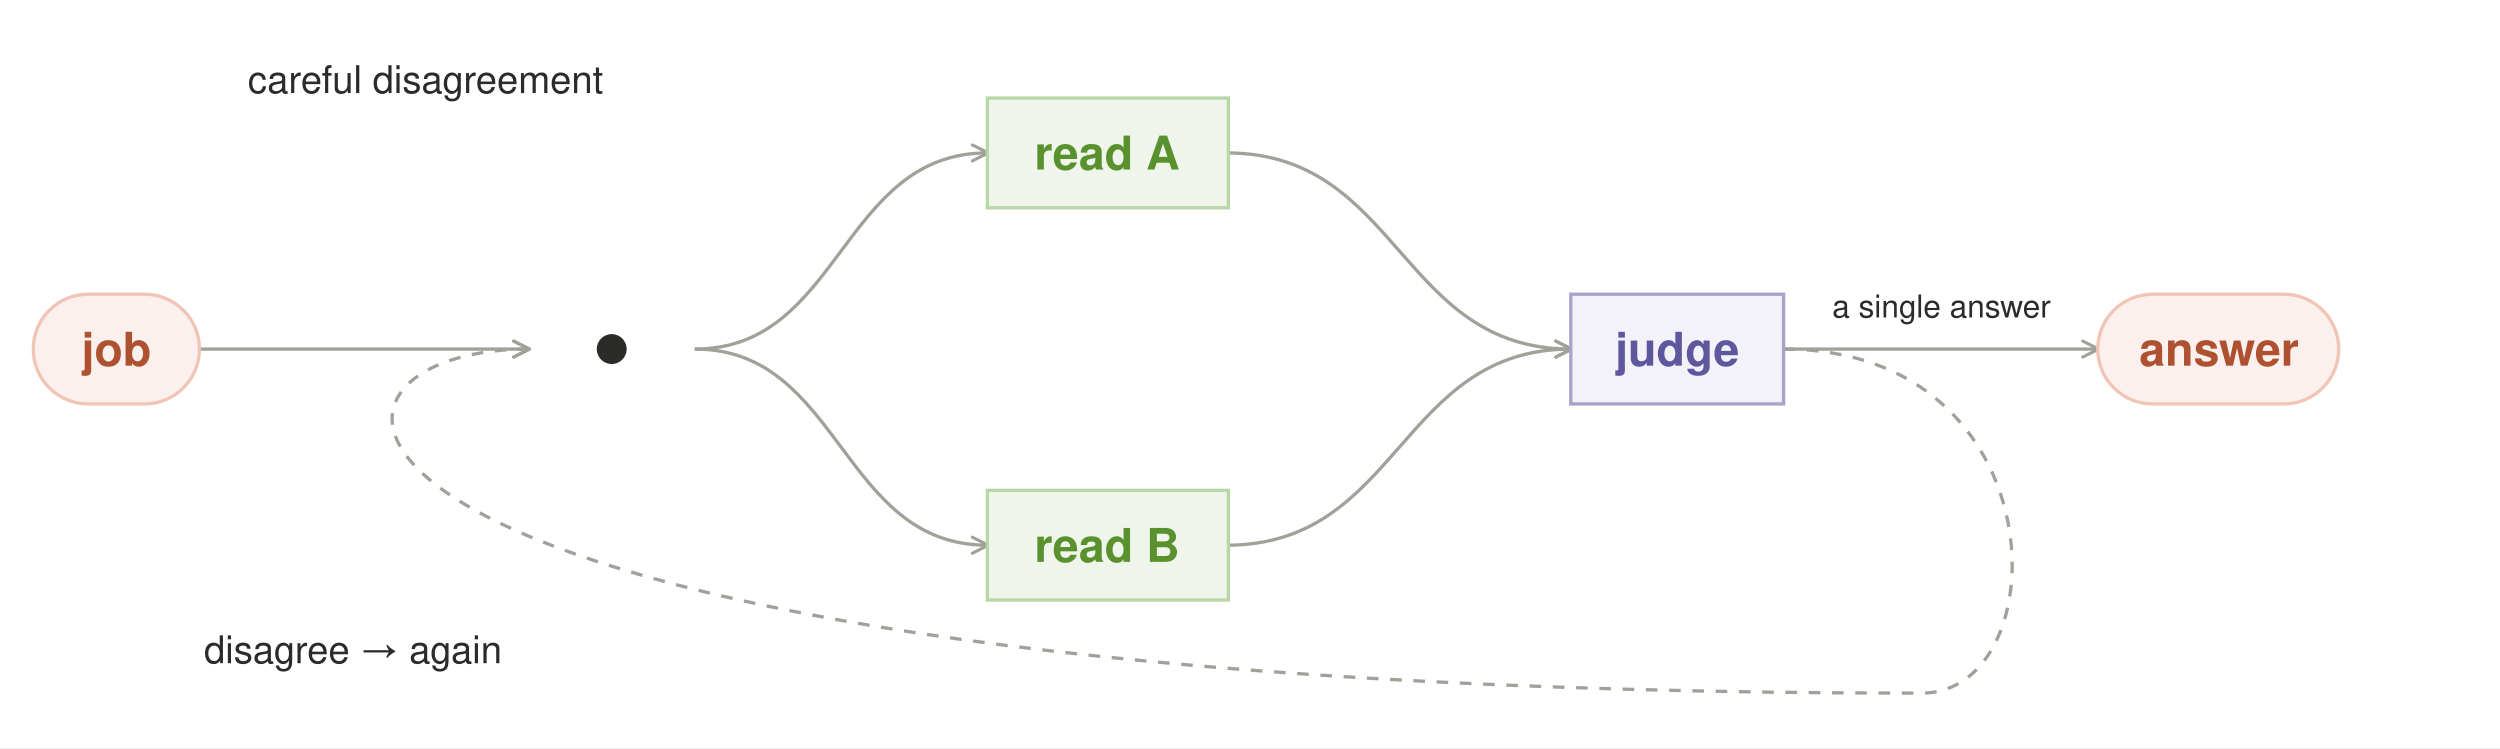
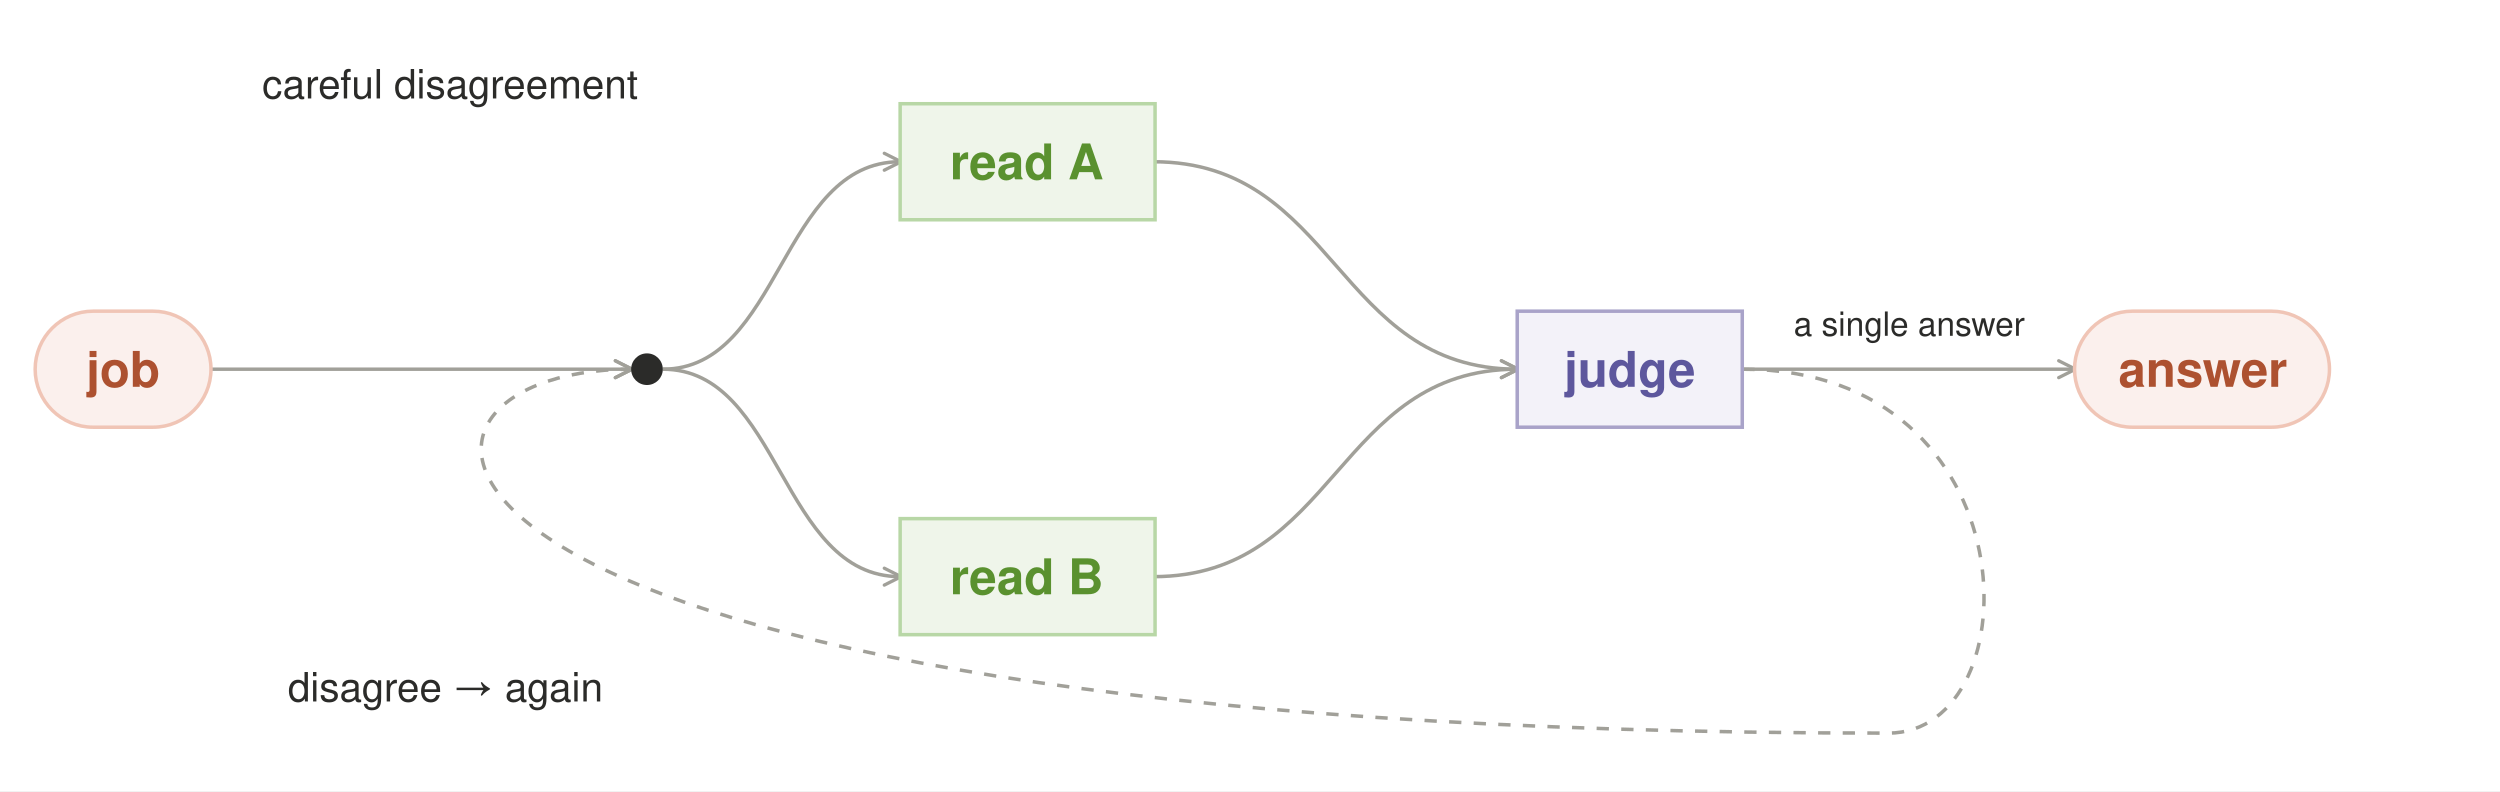
- <svg xmlns="http://www.w3.org/2000/svg" viewBox="0 0 1504 450" font-family="Avenir Next, Nunito, Segoe UI, Helvetica, Arial, sans-serif" role="img" aria-labelledby="t">
+ <svg xmlns="http://www.w3.org/2000/svg" viewBox="0 0 1422 450" font-family="Avenir Next, Nunito, Segoe UI, Helvetica, Arial, sans-serif" role="img" aria-labelledby="t">
  <defs>
    <marker id="ha" markerWidth="13.3" markerHeight="13.3" refX="11" refY="7.0" orient="auto" markerUnits="userSpaceOnUse">
      <path d="M2 2.2 L11.5 7.0 L2 11.8" fill="none" stroke="#a1a099" stroke-width="1.9" stroke-linecap="round" stroke-linejoin="round" />
    </marker>
    <marker id="Ha" markerWidth="18.1" markerHeight="18.1" refX="15" refY="9.5" orient="auto" markerUnits="userSpaceOnUse">
      <path d="M2 3.0 L15.6 9.5 L2 16.0" fill="none" stroke="#a1a099" stroke-width="3.0" stroke-linecap="round" stroke-linejoin="round" />
    </marker>
    <marker id="hg" markerWidth="13.3" markerHeight="13.3" refX="11" refY="7.0" orient="auto" markerUnits="userSpaceOnUse">
      <path d="M2 2.2 L11.5 7.0 L2 11.8" fill="none" stroke="#5a912f" stroke-width="1.9" stroke-linecap="round" stroke-linejoin="round" />
    </marker>
    <marker id="Hg" markerWidth="18.1" markerHeight="18.1" refX="15" refY="9.5" orient="auto" markerUnits="userSpaceOnUse">
      <path d="M2 3.0 L15.6 9.5 L2 16.0" fill="none" stroke="#5a912f" stroke-width="3.0" stroke-linecap="round" stroke-linejoin="round" />
    </marker>
    <marker id="hp" markerWidth="13.3" markerHeight="13.3" refX="11" refY="7.0" orient="auto" markerUnits="userSpaceOnUse">
      <path d="M2 2.2 L11.5 7.0 L2 11.8" fill="none" stroke="#5d579d" stroke-width="1.9" stroke-linecap="round" stroke-linejoin="round" />
    </marker>
    <marker id="Hp" markerWidth="18.1" markerHeight="18.1" refX="15" refY="9.5" orient="auto" markerUnits="userSpaceOnUse">
      <path d="M2 3.0 L15.6 9.5 L2 16.0" fill="none" stroke="#5d579d" stroke-width="3.0" stroke-linecap="round" stroke-linejoin="round" />
    </marker>
    <marker id="hc" markerWidth="13.3" markerHeight="13.3" refX="11" refY="7.0" orient="auto" markerUnits="userSpaceOnUse">
      <path d="M2 2.2 L11.5 7.0 L2 11.8" fill="none" stroke="#ad5130" stroke-width="1.9" stroke-linecap="round" stroke-linejoin="round" />
    </marker>
    <marker id="Hc" markerWidth="18.1" markerHeight="18.1" refX="15" refY="9.5" orient="auto" markerUnits="userSpaceOnUse">
      <path d="M2 3.0 L15.6 9.5 L2 16.0" fill="none" stroke="#ad5130" stroke-width="3.0" stroke-linecap="round" stroke-linejoin="round" />
    </marker>
    <marker id="hk" markerWidth="13.3" markerHeight="13.3" refX="11" refY="7.0" orient="auto" markerUnits="userSpaceOnUse">
      <path d="M2 2.2 L11.5 7.0 L2 11.8" fill="none" stroke="#2b2b29" stroke-width="1.9" stroke-linecap="round" stroke-linejoin="round" />
    </marker>
    <marker id="Hk" markerWidth="18.1" markerHeight="18.1" refX="15" refY="9.5" orient="auto" markerUnits="userSpaceOnUse">
      <path d="M2 3.0 L15.6 9.5 L2 16.0" fill="none" stroke="#2b2b29" stroke-width="3.0" stroke-linecap="round" stroke-linejoin="round" />
    </marker>
  </defs>
-   <rect width="1504" height="450" fill="#fff" />
+   <rect width="1422" height="450" fill="#fff" />
  <text x="256" y="56" text-anchor="middle" fill="#2b2b29" font-size="23">careful disagreement</text>
-   <text x="1168" y="191" text-anchor="middle" fill="#2b2b29" font-size="19">a single answer</text>
-   <text x="302" y="399" text-anchor="end" fill="#2b2b29" font-size="23">disagree → again</text>
-   <path d="M 120 210 C 219 210, 219 210, 318 210" fill="none" stroke="#a1a099" stroke-width="2" marker-end="url(#ha)" />
-   <path d="M 418 210 C 506 210, 506 92, 594 92" fill="none" stroke="#a1a099" stroke-width="2" marker-end="url(#ha)" />
-   <path d="M 418 210 C 506 210, 506 328, 594 328" fill="none" stroke="#a1a099" stroke-width="2" marker-end="url(#ha)" />
-   <path d="M 738 92 C 842 92, 842 210, 945 210" fill="none" stroke="#a1a099" stroke-width="2" marker-end="url(#ha)" />
-   <path d="M 738 328 C 842 328, 842 210, 945 210" fill="none" stroke="#a1a099" stroke-width="2" marker-end="url(#ha)" />
-   <path d="M 1073 210 C 1168 210, 1168 210, 1262 210" fill="none" stroke="#a1a099" stroke-width="2" marker-end="url(#ha)" />
-   <path d="M 1073 210 C 1239 210, 1239 417, 1156 417 C 152 417, 152 210, 318 210" fill="none" stroke="#a1a099" stroke-width="2" stroke-dasharray="7 7" marker-end="url(#ha)" />
+   <text x="1086" y="191" text-anchor="middle" fill="#2b2b29" font-size="19">a single answer</text>
+   <text x="343" y="399" text-anchor="end" fill="#2b2b29" font-size="23">disagree → again</text>
+   <path d="M 120 210 C 240 210, 240 210, 359 210" fill="none" stroke="#a1a099" stroke-width="2" marker-end="url(#ha)" />
+   <path d="M 377 210 C 444 210, 444 92, 512 92" fill="none" stroke="#a1a099" stroke-width="2" marker-end="url(#ha)" />
+   <path d="M 377 210 C 444 210, 444 328, 512 328" fill="none" stroke="#a1a099" stroke-width="2" marker-end="url(#ha)" />
+   <path d="M 656 92 C 760 92, 760 210, 863 210" fill="none" stroke="#a1a099" stroke-width="2" marker-end="url(#ha)" />
+   <path d="M 656 328 C 760 328, 760 210, 863 210" fill="none" stroke="#a1a099" stroke-width="2" marker-end="url(#ha)" />
+   <path d="M 991 210 C 1086 210, 1086 210, 1180 210" fill="none" stroke="#a1a099" stroke-width="2" marker-end="url(#ha)" />
+   <path d="M 991 210 C 1157 210, 1157 417, 1074 417 C 193 417, 193 210, 359 210" fill="none" stroke="#a1a099" stroke-width="2" stroke-dasharray="7 7" marker-end="url(#ha)" />
  <rect x="20" y="177" width="100" height="66" rx="33" fill="#fbf0ed" stroke="#f0c5b6" stroke-width="2" />
  <text x="70" y="220" text-anchor="middle" fill="#ad5130" font-size="28" font-weight="600">job</text>
  <circle cx="368" cy="210" r="9" fill="#2b2b29" />
-   <rect x="594" y="59" width="145" height="66" rx="0" fill="#eff5ea" stroke="#b8d7a6" stroke-width="2" />
-   <text x="666" y="102" text-anchor="middle" fill="#5a912f" font-size="28" font-weight="600">read A</text>
-   <rect x="594" y="295" width="145" height="66" rx="0" fill="#eff5ea" stroke="#b8d7a6" stroke-width="2" />
-   <text x="666" y="338" text-anchor="middle" fill="#5a912f" font-size="28" font-weight="600">read B</text>
-   <rect x="945" y="177" width="128" height="66" rx="0" fill="#f3f2f9" stroke="#a9a3c9" stroke-width="2" />
-   <text x="1009" y="220" text-anchor="middle" fill="#5d579d" font-size="28" font-weight="600">judge</text>
-   <rect x="1262" y="177" width="145" height="66" rx="33" fill="#fbf0ed" stroke="#f0c5b6" stroke-width="2" />
-   <text x="1335" y="220" text-anchor="middle" fill="#ad5130" font-size="28" font-weight="600">answer</text>
+   <rect x="512" y="59" width="145" height="66" rx="0" fill="#eff5ea" stroke="#b8d7a6" stroke-width="2" />
+   <text x="584" y="102" text-anchor="middle" fill="#5a912f" font-size="28" font-weight="600">read A</text>
+   <rect x="512" y="295" width="145" height="66" rx="0" fill="#eff5ea" stroke="#b8d7a6" stroke-width="2" />
+   <text x="584" y="338" text-anchor="middle" fill="#5a912f" font-size="28" font-weight="600">read B</text>
+   <rect x="863" y="177" width="128" height="66" rx="0" fill="#f3f2f9" stroke="#a9a3c9" stroke-width="2" />
+   <text x="927" y="220" text-anchor="middle" fill="#5d579d" font-size="28" font-weight="600">judge</text>
+   <rect x="1180" y="177" width="145" height="66" rx="33" fill="#fbf0ed" stroke="#f0c5b6" stroke-width="2" />
+   <text x="1253" y="220" text-anchor="middle" fill="#ad5130" font-size="28" font-weight="600">answer</text>
</svg>
